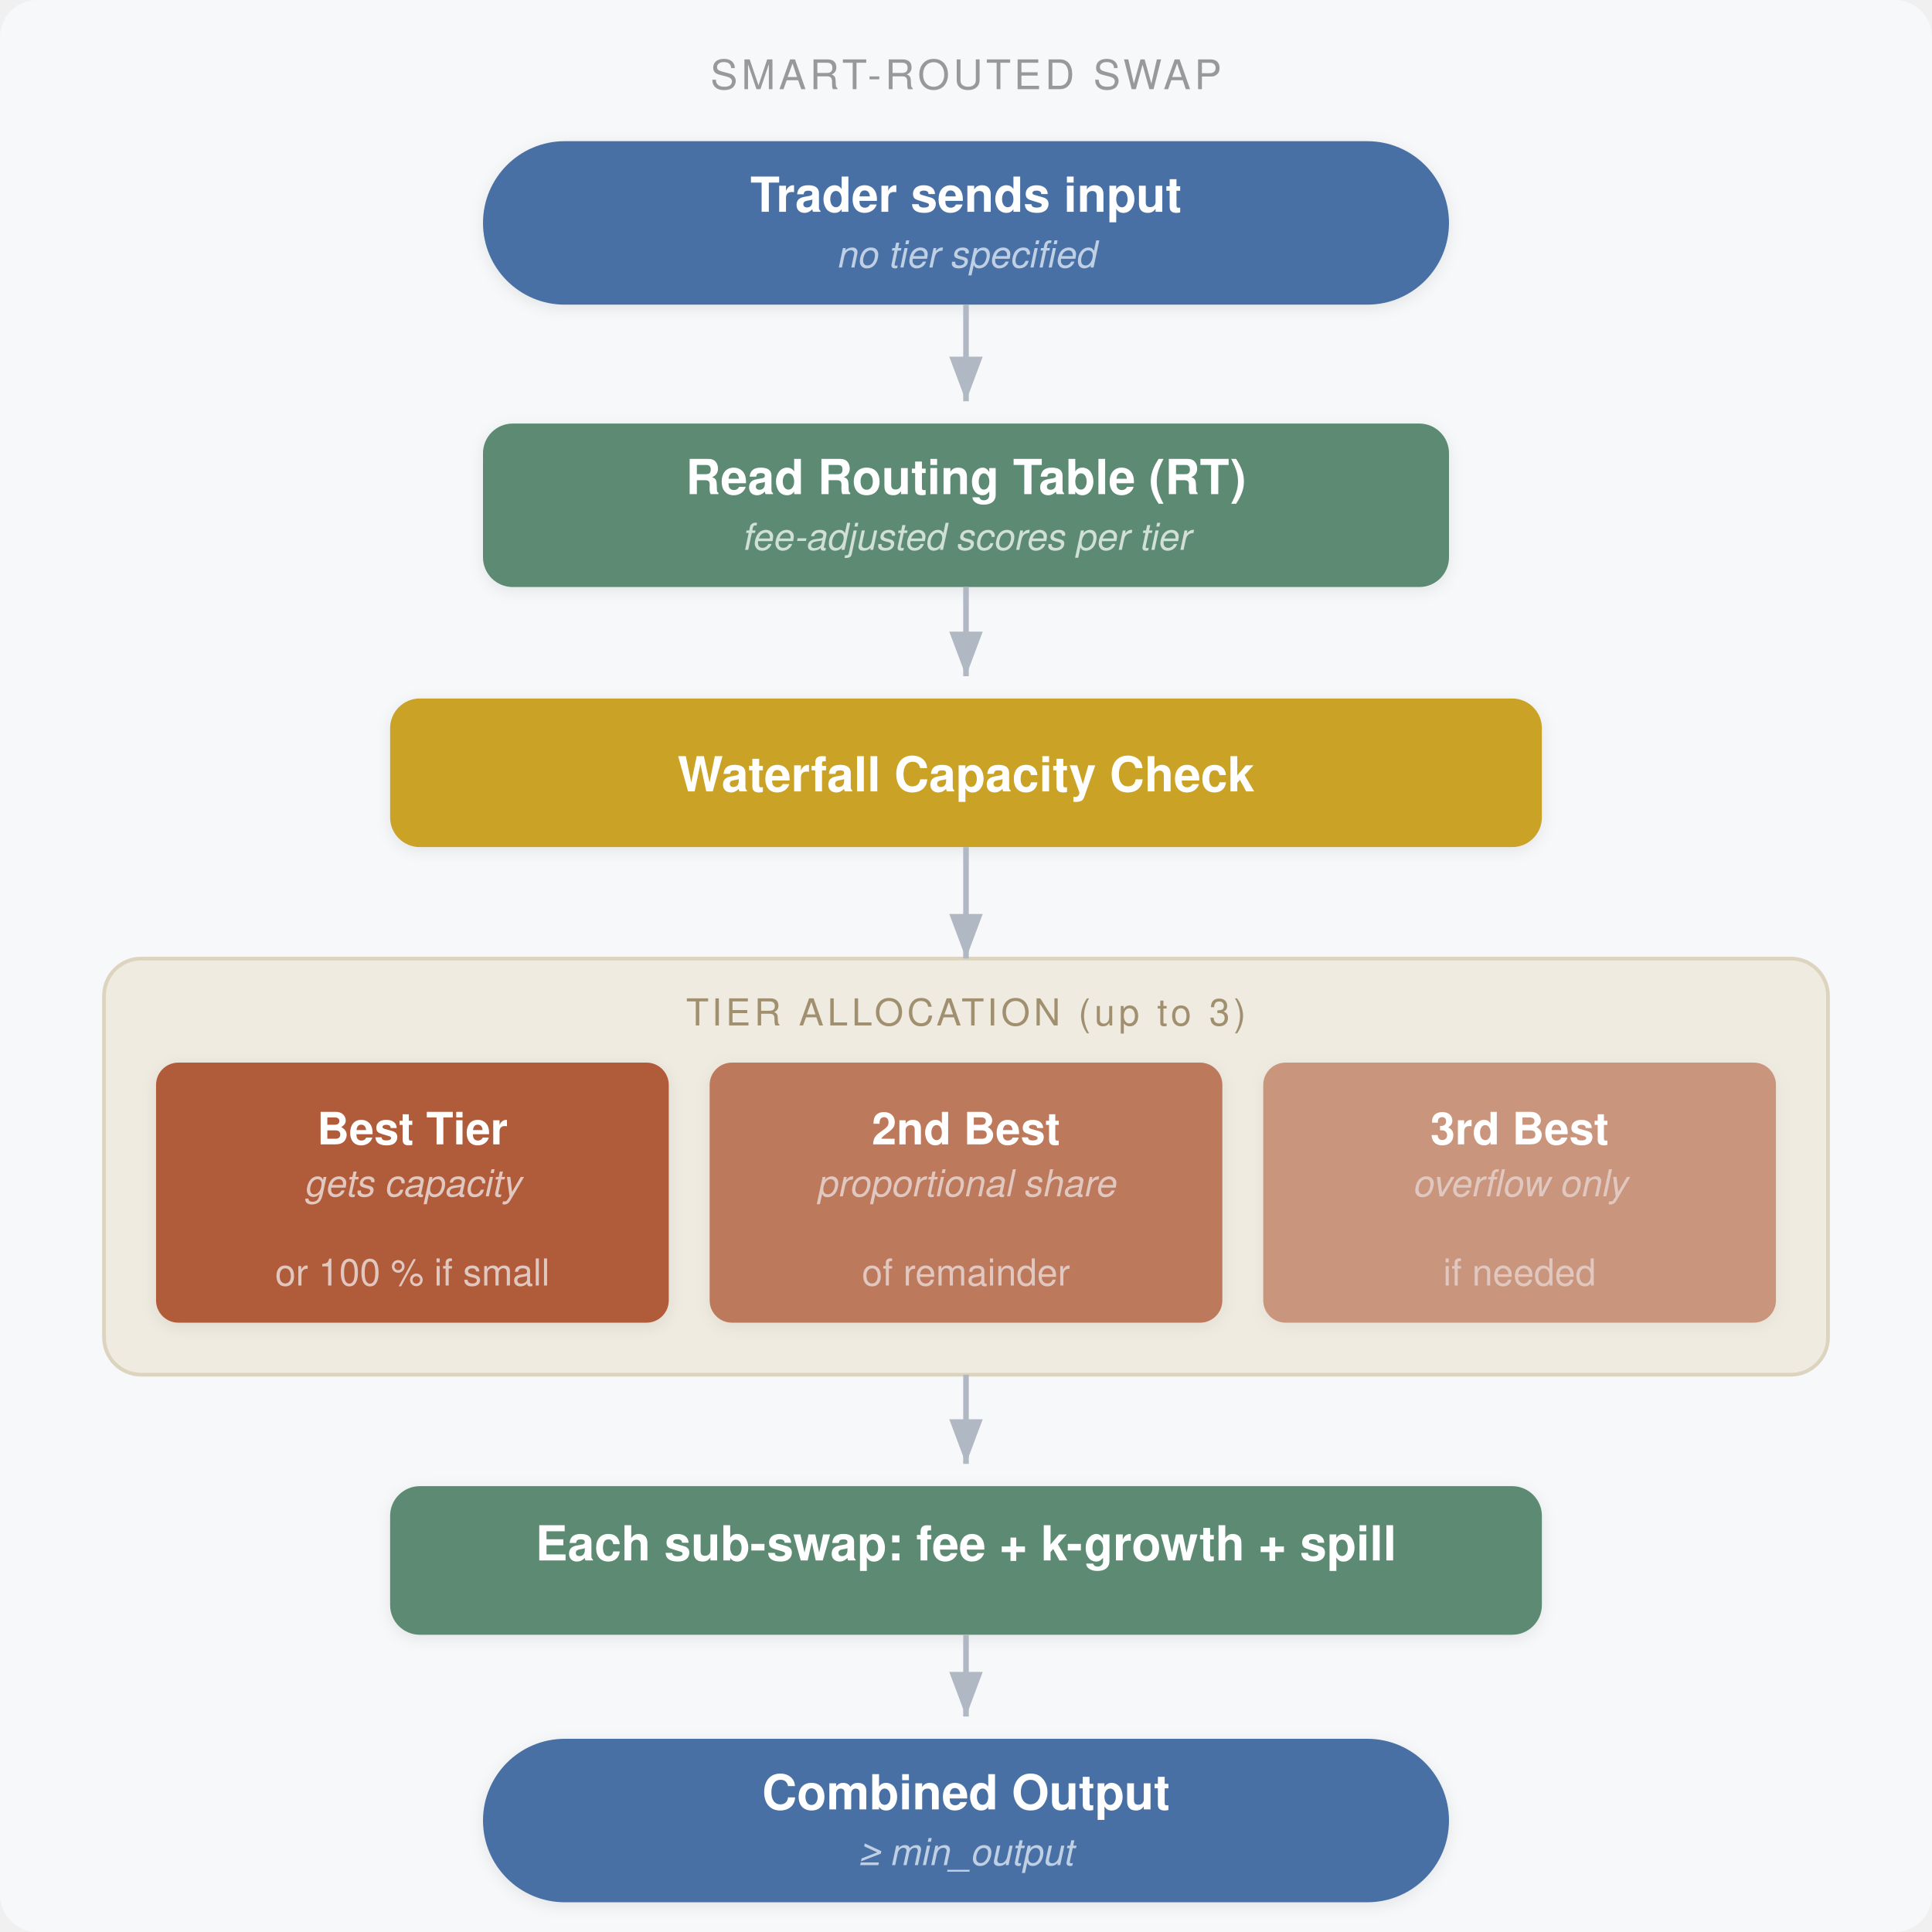
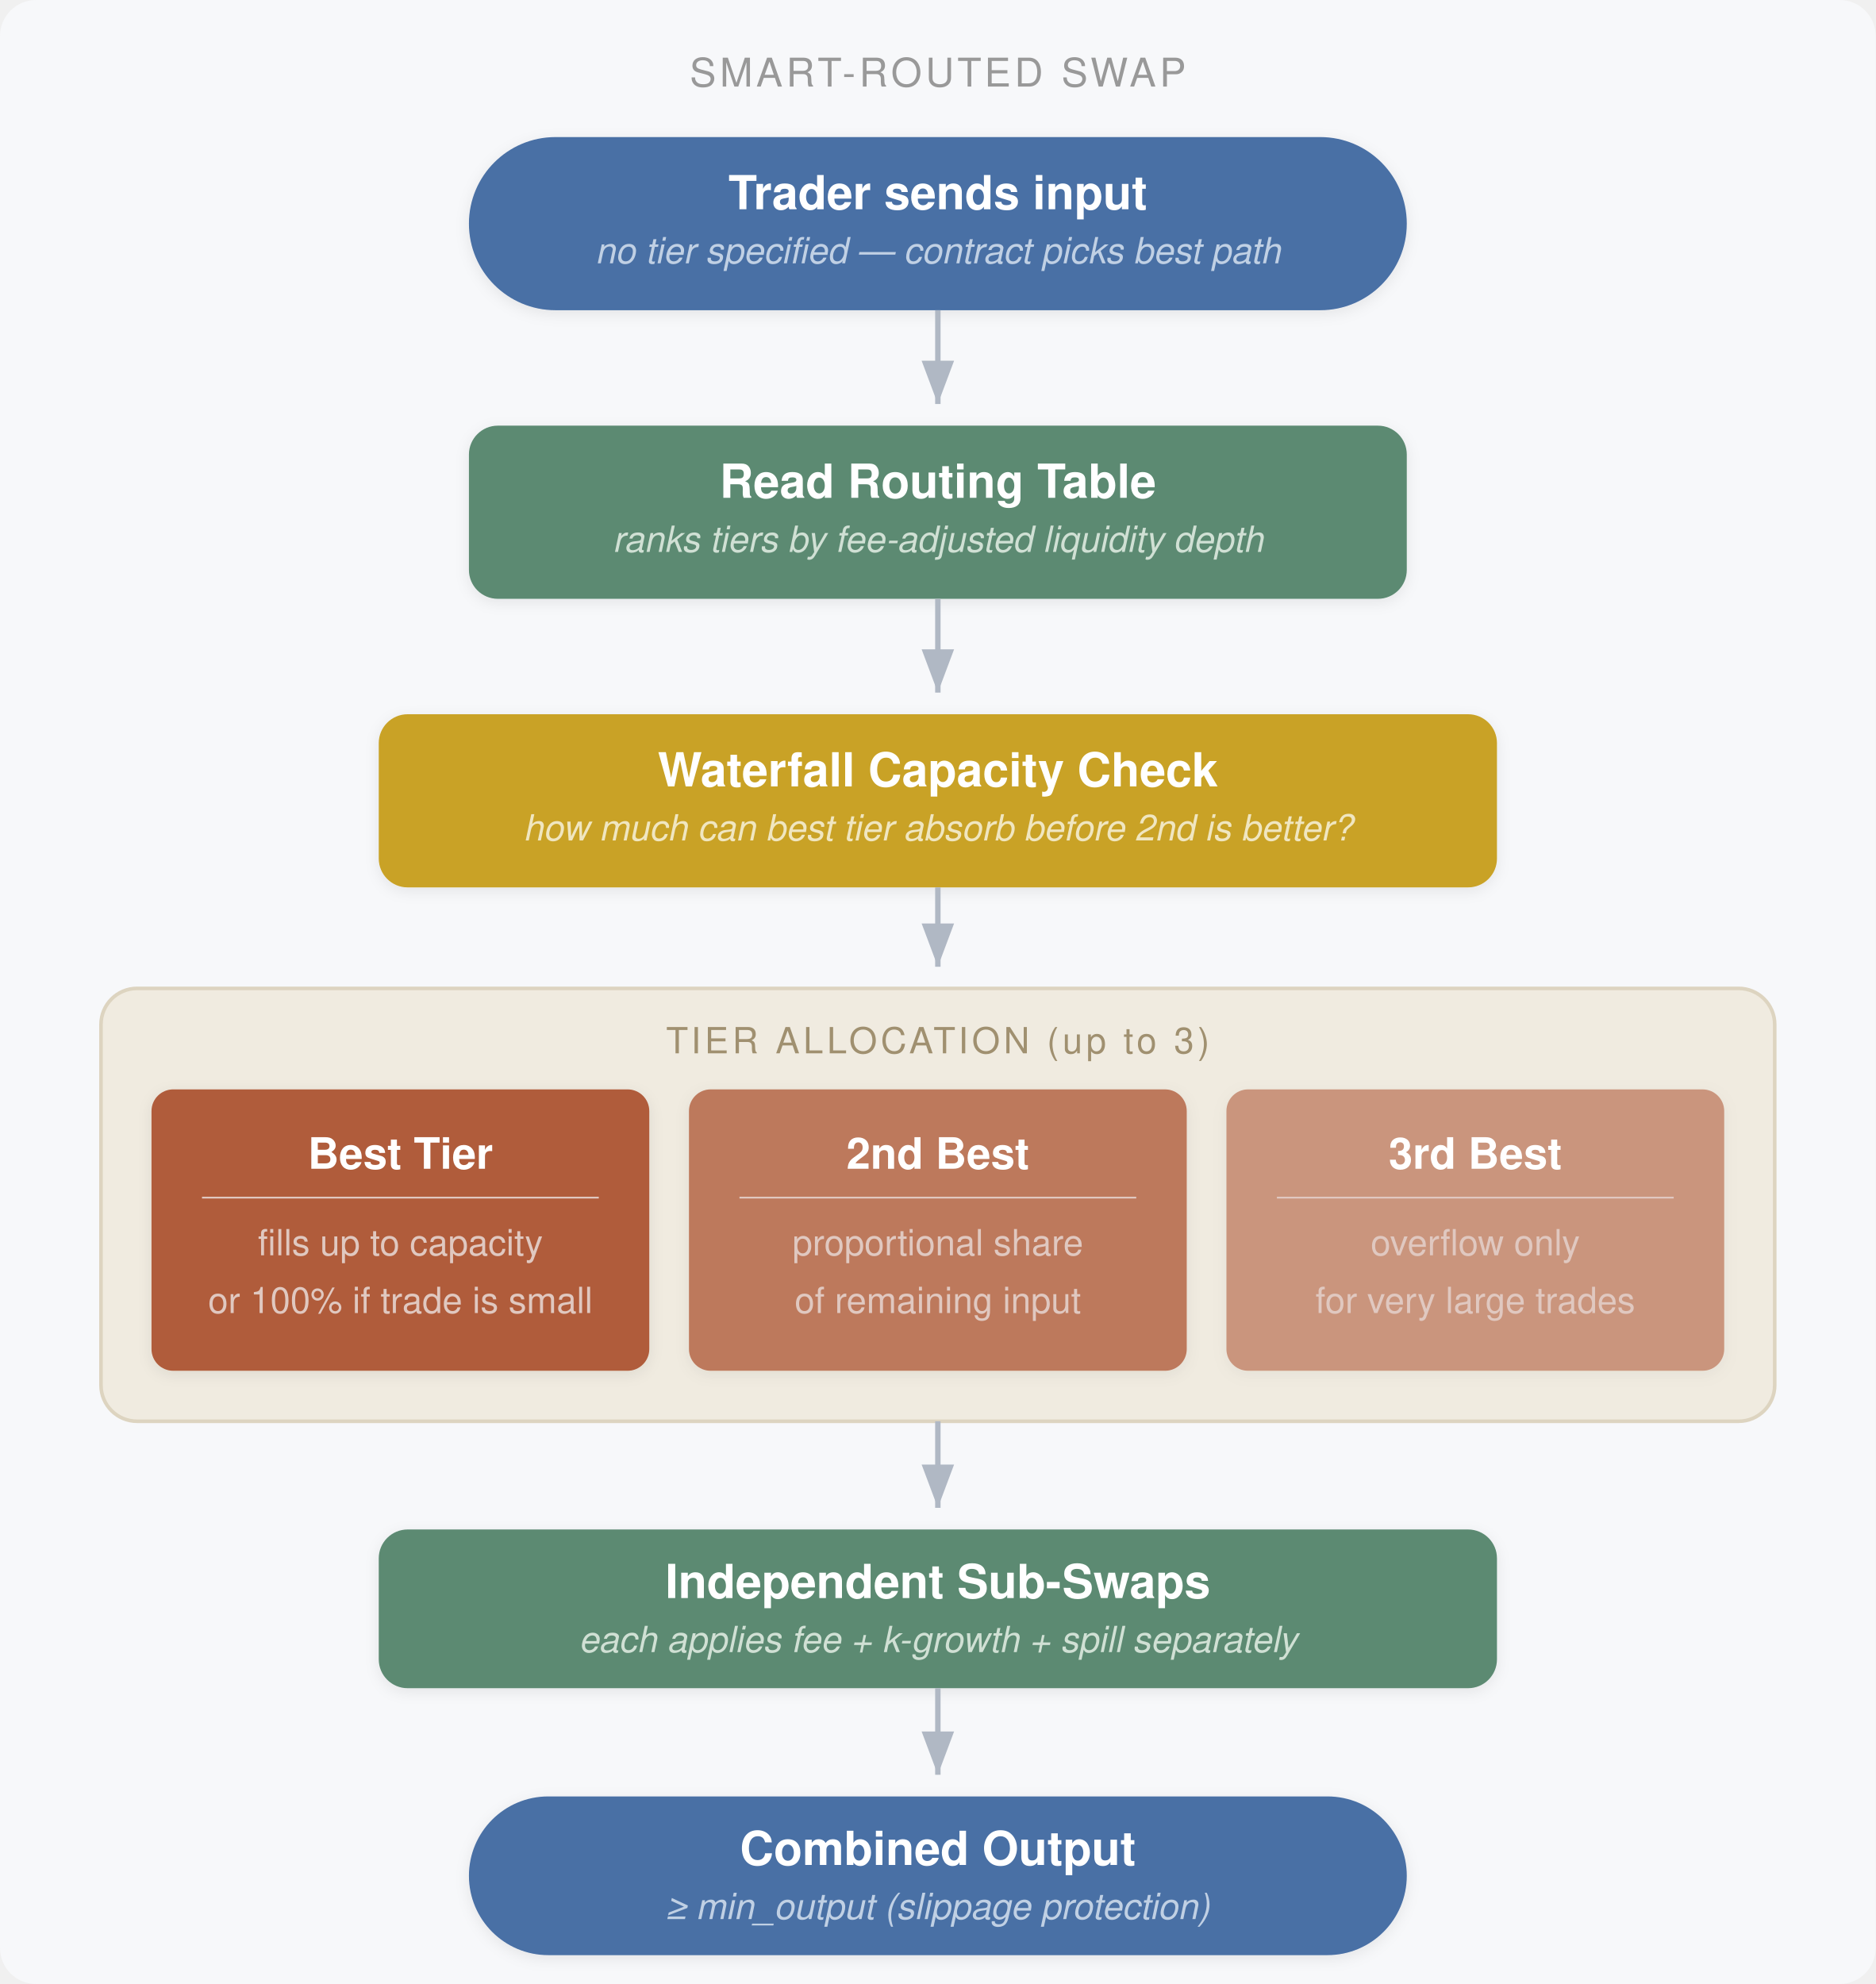
- <svg xmlns="http://www.w3.org/2000/svg" viewBox="0 0 520 520" font-family="-apple-system, BlinkMacSystemFont, 'Segoe UI', Helvetica, Arial, sans-serif">
+ <svg xmlns="http://www.w3.org/2000/svg" viewBox="0 0 520 550" font-family="-apple-system, BlinkMacSystemFont, 'Segoe UI', Helvetica, Arial, sans-serif">
  <defs>
    <marker id="ah" markerWidth="8" markerHeight="6" refX="8" refY="3" orient="auto">
      <polygon points="0 0, 8 3, 0 6" fill="#b0b8c4" />
    </marker>
    <filter id="ds">
      <feDropShadow dx="0" dy="1" stdDeviation="2" flood-opacity="0.08" />
    </filter>
  </defs>
-   <rect width="520" height="520" rx="10" fill="#f7f8fa" />
+   <rect width="520" height="550" rx="10" fill="#f7f8fa" />
  <text x="260" y="24" text-anchor="middle" fill="#999" font-size="11" font-weight="500" letter-spacing="1">SMART-ROUTED SWAP</text>
-   <rect x="130" y="38" width="260" height="44" rx="22" fill="#4a6fa5" filter="url(#ds)" />
-   <text x="260" y="57" text-anchor="middle" fill="#fff" font-size="13" font-weight="600">Trader sends input</text>
-   <text x="260" y="72" text-anchor="middle" fill="#c0d0e4" font-size="10" font-style="italic">no tier specified</text>
-   <line x1="260" y1="82" x2="260" y2="108" stroke="#b0b8c4" stroke-width="1.5" marker-end="url(#ah)" />
-   <rect x="130" y="114" width="260" height="44" rx="8" fill="#5b8a72" filter="url(#ds)" />
-   <text x="260" y="133" text-anchor="middle" fill="#fff" font-size="13" font-weight="600">Read Routing Table (RT)</text>
-   <text x="260" y="148" text-anchor="middle" fill="#d0e0d4" font-size="10" font-style="italic">fee-adjusted scores per tier</text>
-   <line x1="260" y1="158" x2="260" y2="182" stroke="#b0b8c4" stroke-width="1.5" marker-end="url(#ah)" />
-   <rect x="105" y="188" width="310" height="40" rx="8" fill="#c9a227" filter="url(#ds)" />
-   <text x="260" y="213" text-anchor="middle" fill="#fff" font-size="13" font-weight="600">Waterfall Capacity Check</text>
-   <line x1="260" y1="228" x2="260" y2="252" stroke="#b0b8c4" stroke-width="1.5" />
-   <rect x="28" y="258" width="464" height="112" rx="10" fill="#f0ebe0" stroke="#ddd4c0" stroke-width="1" />
-   <text x="260" y="276" text-anchor="middle" fill="#a09070" font-size="10" font-weight="500" letter-spacing="1">TIER ALLOCATION (up to 3)</text>
-   <rect x="42" y="286" width="138" height="70" rx="6" fill="#b05c3b" filter="url(#ds)" />
-   <text x="111" y="308" text-anchor="middle" fill="#fff" font-size="12" font-weight="600">Best Tier</text>
-   <text x="111" y="322" text-anchor="middle" fill="#e0c8c0" font-size="10" font-style="italic">gets capacity</text>
-   <text x="111" y="346" text-anchor="middle" fill="#e0c8c0" font-size="10">or 100 % if small</text>
-   <rect x="191" y="286" width="138" height="70" rx="6" fill="#b05c3b" filter="url(#ds)" opacity="0.8" />
-   <text x="260" y="308" text-anchor="middle" fill="#fff" font-size="12" font-weight="600">2nd Best</text>
-   <text x="260" y="322" text-anchor="middle" fill="#e0c8c0" font-size="10" font-style="italic">proportional share</text>
-   <text x="260" y="346" text-anchor="middle" fill="#e0c8c0" font-size="10">of remainder</text>
-   <rect x="340" y="286" width="138" height="70" rx="6" fill="#b05c3b" filter="url(#ds)" opacity="0.6" />
-   <text x="409" y="308" text-anchor="middle" fill="#fff" font-size="12" font-weight="600">3rd Best</text>
-   <text x="409" y="322" text-anchor="middle" fill="#e0c8c0" font-size="10" font-style="italic">overflow only</text>
-   <text x="409" y="346" text-anchor="middle" fill="#e0c8c0" font-size="10">if needed</text>
-   <line x1="260" y1="252" x2="260" y2="258" stroke="#b0b8c4" stroke-width="1.5" marker-end="url(#ah)" />
-   <line x1="260" y1="370" x2="260" y2="394" stroke="#b0b8c4" stroke-width="1.5" marker-end="url(#ah)" />
-   <rect x="105" y="400" width="310" height="40" rx="8" fill="#5b8a72" filter="url(#ds)" />
-   <text x="260" y="420" text-anchor="middle" fill="#fff" font-size="13" font-weight="600">Each sub-swap: fee + k-growth + spill</text>
-   <line x1="260" y1="440" x2="260" y2="462" stroke="#b0b8c4" stroke-width="1.5" marker-end="url(#ah)" />
-   <rect x="130" y="468" width="260" height="44" rx="22" fill="#4a6fa5" filter="url(#ds)" />
-   <text x="260" y="487" text-anchor="middle" fill="#fff" font-size="13" font-weight="600">Combined Output</text>
-   <text x="260" y="502" text-anchor="middle" fill="#c0d0e4" font-size="10" font-style="italic">≥ min_output</text>
+   <rect x="130" y="38" width="260" height="48" rx="24" fill="#4a6fa5" filter="url(#ds)" />
+   <text x="260" y="58" text-anchor="middle" fill="#fff" font-size="13" font-weight="600">Trader sends input</text>
+   <text x="260" y="73" text-anchor="middle" fill="#c0d0e4" font-size="10" font-style="italic">no tier specified — contract picks best path</text>
+   <line x1="260" y1="86" x2="260" y2="112" stroke="#b0b8c4" stroke-width="1.5" marker-end="url(#ah)" />
+   <rect x="130" y="118" width="260" height="48" rx="8" fill="#5b8a72" filter="url(#ds)" />
+   <text x="260" y="138" text-anchor="middle" fill="#fff" font-size="13" font-weight="600">Read Routing Table</text>
+   <text x="260" y="153" text-anchor="middle" fill="#d0e0d4" font-size="10" font-style="italic">ranks tiers by fee-adjusted liquidity depth</text>
+   <line x1="260" y1="166" x2="260" y2="192" stroke="#b0b8c4" stroke-width="1.5" marker-end="url(#ah)" />
+   <rect x="105" y="198" width="310" height="48" rx="8" fill="#c9a227" filter="url(#ds)" />
+   <text x="260" y="218" text-anchor="middle" fill="#fff" font-size="13" font-weight="600">Waterfall Capacity Check</text>
+   <text x="260" y="233" text-anchor="middle" fill="#f0e6c0" font-size="10" font-style="italic">how much can best tier absorb before 2nd is better?</text>
+   <line x1="260" y1="246" x2="260" y2="268" stroke="#b0b8c4" stroke-width="1.5" marker-end="url(#ah)" />
+   <rect x="28" y="274" width="464" height="120" rx="10" fill="#f0ebe0" stroke="#ddd4c0" stroke-width="1" />
+   <text x="260" y="292" text-anchor="middle" fill="#a09070" font-size="10" font-weight="500" letter-spacing="1">TIER ALLOCATION (up to 3)</text>
+   <rect x="42" y="302" width="138" height="78" rx="6" fill="#b05c3b" filter="url(#ds)" />
+   <text x="111" y="324" text-anchor="middle" fill="#fff" font-size="12" font-weight="600">Best Tier</text>
+   <line x1="56" y1="332" x2="166" y2="332" stroke="#e0c8c0" stroke-width="0.5" />
+   <text x="111" y="348" text-anchor="middle" fill="#e0c8c0" font-size="10">fills up to capacity</text>
+   <text x="111" y="364" text-anchor="middle" fill="#e0c8c0" font-size="10">or 100% if trade is small</text>
+   <rect x="191" y="302" width="138" height="78" rx="6" fill="#b05c3b" filter="url(#ds)" opacity="0.8" />
+   <text x="260" y="324" text-anchor="middle" fill="#fff" font-size="12" font-weight="600">2nd Best</text>
+   <line x1="205" y1="332" x2="315" y2="332" stroke="#e0c8c0" stroke-width="0.5" />
+   <text x="260" y="348" text-anchor="middle" fill="#e0c8c0" font-size="10">proportional share</text>
+   <text x="260" y="364" text-anchor="middle" fill="#e0c8c0" font-size="10">of remaining input</text>
+   <rect x="340" y="302" width="138" height="78" rx="6" fill="#b05c3b" filter="url(#ds)" opacity="0.6" />
+   <text x="409" y="324" text-anchor="middle" fill="#fff" font-size="12" font-weight="600">3rd Best</text>
+   <line x1="354" y1="332" x2="464" y2="332" stroke="#e0c8c0" stroke-width="0.5" />
+   <text x="409" y="348" text-anchor="middle" fill="#e0c8c0" font-size="10">overflow only</text>
+   <text x="409" y="364" text-anchor="middle" fill="#e0c8c0" font-size="10">for very large trades</text>
+   <line x1="260" y1="394" x2="260" y2="418" stroke="#b0b8c4" stroke-width="1.5" marker-end="url(#ah)" />
+   <rect x="105" y="424" width="310" height="44" rx="8" fill="#5b8a72" filter="url(#ds)" />
+   <text x="260" y="443" text-anchor="middle" fill="#fff" font-size="13" font-weight="600">Independent Sub-Swaps</text>
+   <text x="260" y="458" text-anchor="middle" fill="#d0e0d4" font-size="10" font-style="italic">each applies fee + k-growth + spill separately</text>
+   <line x1="260" y1="468" x2="260" y2="492" stroke="#b0b8c4" stroke-width="1.5" marker-end="url(#ah)" />
+   <rect x="130" y="498" width="260" height="44" rx="22" fill="#4a6fa5" filter="url(#ds)" />
+   <text x="260" y="517" text-anchor="middle" fill="#fff" font-size="13" font-weight="600">Combined Output</text>
+   <text x="260" y="532" text-anchor="middle" fill="#c0d0e4" font-size="10" font-style="italic">≥ min_output (slippage protection)</text>
</svg>
